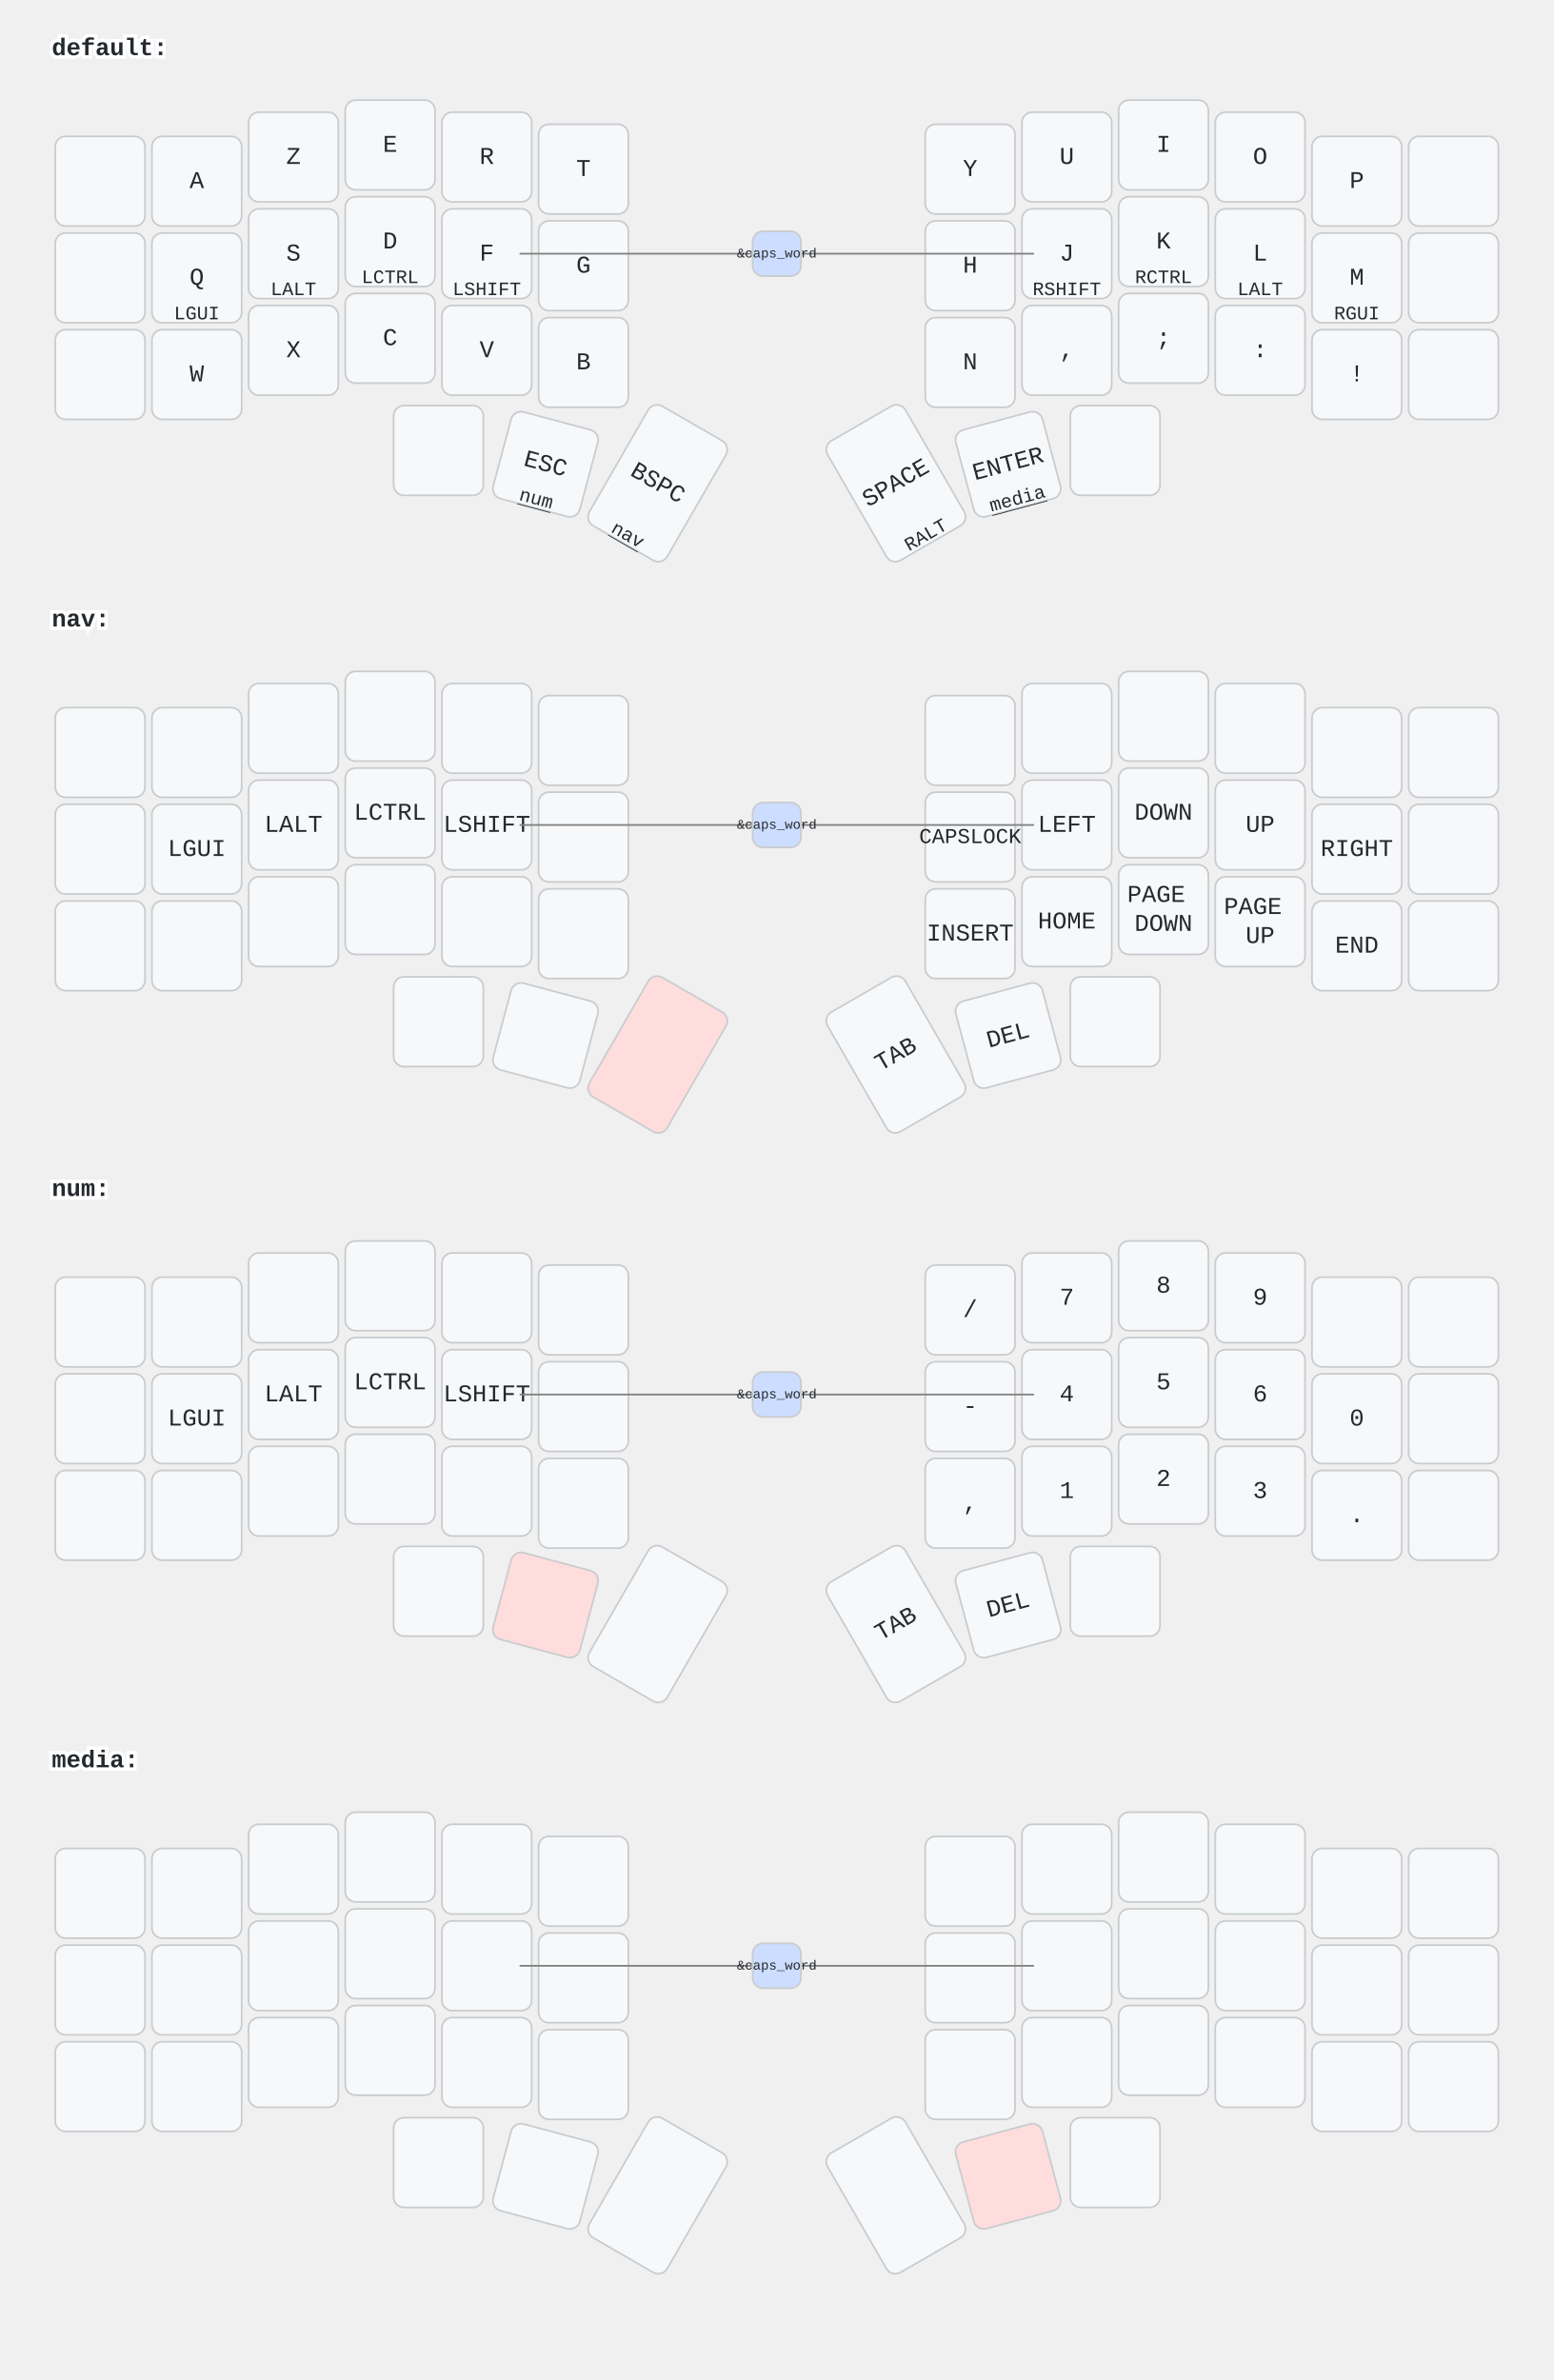
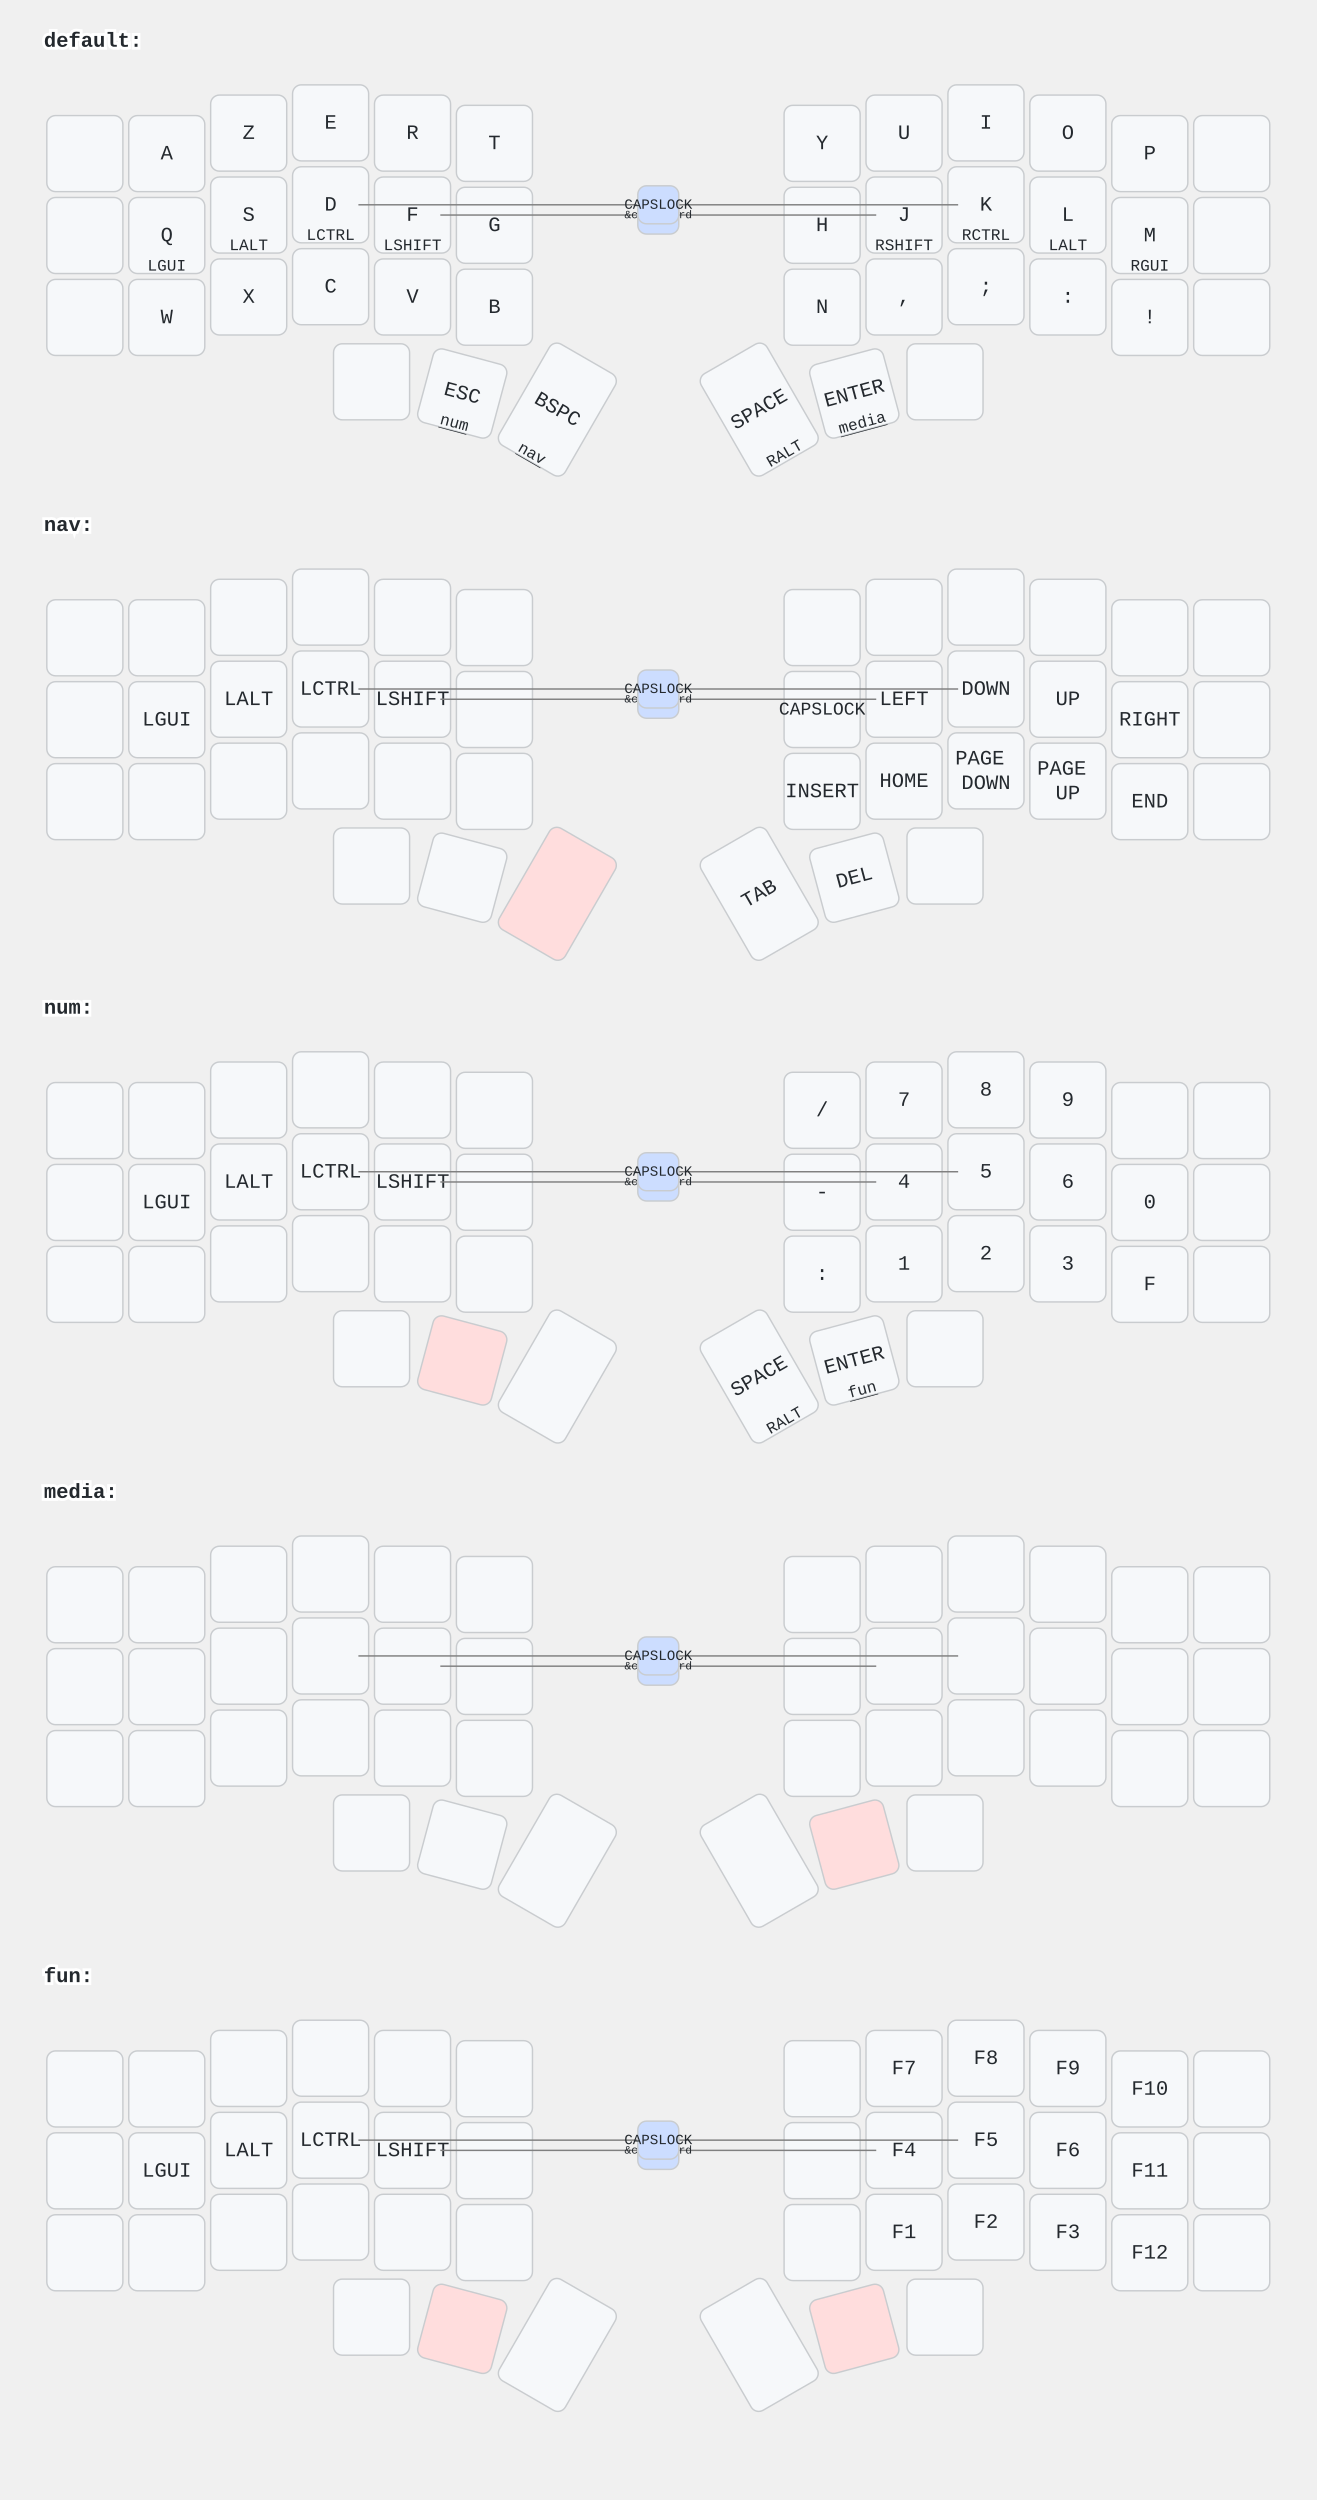
- <svg xmlns="http://www.w3.org/2000/svg" width="900" height="1379" viewBox="0 0 900 1379" class="keymap">
+ <svg xmlns="http://www.w3.org/2000/svg" width="900" height="1709" viewBox="0 0 900 1709" class="keymap">
  <style>/* inherit to force styles through use tags */
svg path {
    fill: inherit;
}

/* font and background color specifications */
svg.keymap {
    font-family: SFMono-Regular,Consolas,Liberation Mono,Menlo,monospace;
    font-size: 14px;
    font-kerning: normal;
    text-rendering: optimizeLegibility;
    fill: #24292e;
}

/* default key styling */
rect.key {
    fill: #f6f8fa;
}

rect.key, rect.combo {
    stroke: #c9cccf;
    stroke-width: 1;
}

/* default key side styling, only used is draw_key_sides is set */
rect.side {
    filter: brightness(90%);
}

/* color accent for combo boxes */
rect.combo, rect.combo-separate {
    fill: #cdf;
}

/* color accent for held keys */
rect.held, rect.combo.held {
    fill: #fdd;
}

/* color accent for ghost (optional) keys */
rect.ghost, rect.combo.ghost {
    stroke-dasharray: 4, 4;
    stroke-width: 2;
}

text {
    text-anchor: middle;
    dominant-baseline: middle;
}

/* styling for layer labels */
text.label {
    font-weight: bold;
    text-anchor: start;
    stroke: white;
    stroke-width: 4;
    paint-order: stroke;
}

/* styling for optional footer */
text.footer {
    text-anchor: end;
    dominant-baseline: auto;
    stroke: white;
    stroke-width: 4;
    paint-order: stroke;
}

/* styling for combo tap, and key non-tap label text */
text.combo, text.hold, text.shifted, text.left, text.right {
    font-size: 11px;
}

text.hold {
    text-anchor: middle;
    dominant-baseline: auto;
}

text.shifted {
    text-anchor: middle;
    dominant-baseline: hanging;
}

text.left {
    text-anchor: start;
}

text.right {
    text-anchor: end;
}

text.layer-activator {
    text-decoration: underline;
}

/* styling for hold/shifted label text in combo box */
text.combo.hold, text.combo.shifted, text.combo.left, text.combo.right {
    font-size: 8px;
}

/* lighter symbol for transparent keys */
text.trans {
    fill: #7b7e81;
}

/* styling for combo dendrons */
path.combo {
    stroke-width: 1;
    stroke: gray;
    fill: none;
}

/* Start Tabler Icons Cleanup */
/* cannot use height/width with glyphs */
.icon-tabler &gt; path {
    fill: inherit;
    stroke: inherit;
    stroke-width: 2;
}
/* hide tabler's default box */
.icon-tabler &gt; path[stroke="none"][fill="none"] {
    visibility: hidden;
}
/* End Tabler Icons Cleanup */
</style>
  <g transform="translate(30, 0)" class="layer-default">
    <text x="0" y="28" class="label" id="default">default:</text>
    <g transform="translate(0, 56)">
      <g transform="translate(28, 49)" class="key keypos-0">
        <rect rx="6" ry="6" x="-26" y="-26" width="52" height="52" class="key" />
      </g>
      <g transform="translate(84, 49)" class="key keypos-1">
        <rect rx="6" ry="6" x="-26" y="-26" width="52" height="52" class="key" />
        <text x="0" y="0" class="key tap">A</text>
      </g>
      <g transform="translate(140, 35)" class="key keypos-2">
        <rect rx="6" ry="6" x="-26" y="-26" width="52" height="52" class="key" />
        <text x="0" y="0" class="key tap">Z</text>
      </g>
      <g transform="translate(196, 28)" class="key keypos-3">
        <rect rx="6" ry="6" x="-26" y="-26" width="52" height="52" class="key" />
        <text x="0" y="0" class="key tap">E</text>
      </g>
      <g transform="translate(252, 35)" class="key keypos-4">
        <rect rx="6" ry="6" x="-26" y="-26" width="52" height="52" class="key" />
        <text x="0" y="0" class="key tap">R</text>
      </g>
      <g transform="translate(308, 42)" class="key keypos-5">
        <rect rx="6" ry="6" x="-26" y="-26" width="52" height="52" class="key" />
        <text x="0" y="0" class="key tap">T</text>
      </g>
      <g transform="translate(532, 42)" class="key keypos-6">
        <rect rx="6" ry="6" x="-26" y="-26" width="52" height="52" class="key" />
        <text x="0" y="0" class="key tap">Y</text>
      </g>
      <g transform="translate(588, 35)" class="key keypos-7">
        <rect rx="6" ry="6" x="-26" y="-26" width="52" height="52" class="key" />
        <text x="0" y="0" class="key tap">U</text>
      </g>
      <g transform="translate(644, 28)" class="key keypos-8">
        <rect rx="6" ry="6" x="-26" y="-26" width="52" height="52" class="key" />
        <text x="0" y="0" class="key tap">I</text>
      </g>
      <g transform="translate(700, 35)" class="key keypos-9">
        <rect rx="6" ry="6" x="-26" y="-26" width="52" height="52" class="key" />
        <text x="0" y="0" class="key tap">O</text>
      </g>
      <g transform="translate(756, 49)" class="key keypos-10">
        <rect rx="6" ry="6" x="-26" y="-26" width="52" height="52" class="key" />
        <text x="0" y="0" class="key tap">P</text>
      </g>
      <g transform="translate(812, 49)" class="key keypos-11">
        <rect rx="6" ry="6" x="-26" y="-26" width="52" height="52" class="key" />
      </g>
      <g transform="translate(28, 105)" class="key keypos-12">
        <rect rx="6" ry="6" x="-26" y="-26" width="52" height="52" class="key" />
      </g>
      <g transform="translate(84, 105)" class="key keypos-13">
        <rect rx="6" ry="6" x="-26" y="-26" width="52" height="52" class="key" />
        <text x="0" y="0" class="key tap">Q</text>
        <text x="0" y="24" class="key hold">LGUI</text>
      </g>
      <g transform="translate(140, 91)" class="key keypos-14">
        <rect rx="6" ry="6" x="-26" y="-26" width="52" height="52" class="key" />
        <text x="0" y="0" class="key tap">S</text>
        <text x="0" y="24" class="key hold">LALT</text>
      </g>
      <g transform="translate(196, 84)" class="key keypos-15">
        <rect rx="6" ry="6" x="-26" y="-26" width="52" height="52" class="key" />
        <text x="0" y="0" class="key tap">D</text>
        <text x="0" y="24" class="key hold">LCTRL</text>
      </g>
      <g transform="translate(252, 91)" class="key keypos-16">
        <rect rx="6" ry="6" x="-26" y="-26" width="52" height="52" class="key" />
        <text x="0" y="0" class="key tap">F</text>
        <text x="0" y="24" class="key hold">LSHIFT</text>
      </g>
      <g transform="translate(308, 98)" class="key keypos-17">
        <rect rx="6" ry="6" x="-26" y="-26" width="52" height="52" class="key" />
        <text x="0" y="0" class="key tap">G</text>
      </g>
      <g transform="translate(532, 98)" class="key keypos-18">
        <rect rx="6" ry="6" x="-26" y="-26" width="52" height="52" class="key" />
        <text x="0" y="0" class="key tap">H</text>
      </g>
      <g transform="translate(588, 91)" class="key keypos-19">
        <rect rx="6" ry="6" x="-26" y="-26" width="52" height="52" class="key" />
        <text x="0" y="0" class="key tap">J</text>
        <text x="0" y="24" class="key hold">RSHIFT</text>
      </g>
      <g transform="translate(644, 84)" class="key keypos-20">
        <rect rx="6" ry="6" x="-26" y="-26" width="52" height="52" class="key" />
        <text x="0" y="0" class="key tap">K</text>
        <text x="0" y="24" class="key hold">RCTRL</text>
      </g>
      <g transform="translate(700, 91)" class="key keypos-21">
        <rect rx="6" ry="6" x="-26" y="-26" width="52" height="52" class="key" />
        <text x="0" y="0" class="key tap">L</text>
        <text x="0" y="24" class="key hold">LALT</text>
      </g>
      <g transform="translate(756, 105)" class="key keypos-22">
        <rect rx="6" ry="6" x="-26" y="-26" width="52" height="52" class="key" />
        <text x="0" y="0" class="key tap">M</text>
        <text x="0" y="24" class="key hold">RGUI</text>
      </g>
      <g transform="translate(812, 105)" class="key keypos-23">
        <rect rx="6" ry="6" x="-26" y="-26" width="52" height="52" class="key" />
      </g>
      <g transform="translate(28, 161)" class="key keypos-24">
        <rect rx="6" ry="6" x="-26" y="-26" width="52" height="52" class="key" />
      </g>
      <g transform="translate(84, 161)" class="key keypos-25">
        <rect rx="6" ry="6" x="-26" y="-26" width="52" height="52" class="key" />
        <text x="0" y="0" class="key tap">W</text>
      </g>
      <g transform="translate(140, 147)" class="key keypos-26">
        <rect rx="6" ry="6" x="-26" y="-26" width="52" height="52" class="key" />
        <text x="0" y="0" class="key tap">X</text>
      </g>
      <g transform="translate(196, 140)" class="key keypos-27">
        <rect rx="6" ry="6" x="-26" y="-26" width="52" height="52" class="key" />
        <text x="0" y="0" class="key tap">C</text>
      </g>
      <g transform="translate(252, 147)" class="key keypos-28">
        <rect rx="6" ry="6" x="-26" y="-26" width="52" height="52" class="key" />
        <text x="0" y="0" class="key tap">V</text>
      </g>
      <g transform="translate(308, 154)" class="key keypos-29">
        <rect rx="6" ry="6" x="-26" y="-26" width="52" height="52" class="key" />
        <text x="0" y="0" class="key tap">B</text>
      </g>
      <g transform="translate(532, 154)" class="key keypos-30">
        <rect rx="6" ry="6" x="-26" y="-26" width="52" height="52" class="key" />
        <text x="0" y="0" class="key tap">N</text>
      </g>
      <g transform="translate(588, 147)" class="key keypos-31">
        <rect rx="6" ry="6" x="-26" y="-26" width="52" height="52" class="key" />
        <text x="0" y="0" class="key tap">,</text>
      </g>
      <g transform="translate(644, 140)" class="key keypos-32">
        <rect rx="6" ry="6" x="-26" y="-26" width="52" height="52" class="key" />
        <text x="0" y="0" class="key tap">;</text>
      </g>
      <g transform="translate(700, 147)" class="key keypos-33">
        <rect rx="6" ry="6" x="-26" y="-26" width="52" height="52" class="key" />
        <text x="0" y="0" class="key tap">:</text>
      </g>
      <g transform="translate(756, 161)" class="key keypos-34">
        <rect rx="6" ry="6" x="-26" y="-26" width="52" height="52" class="key" />
        <text x="0" y="0" class="key tap">!</text>
      </g>
      <g transform="translate(812, 161)" class="key keypos-35">
        <rect rx="6" ry="6" x="-26" y="-26" width="52" height="52" class="key" />
      </g>
      <g transform="translate(224, 205)" class="key keypos-36">
        <rect rx="6" ry="6" x="-26" y="-26" width="52" height="52" class="key" />
      </g>
      <g transform="translate(286, 213) rotate(15.0)" class="key keypos-37">
        <rect rx="6" ry="6" x="-26" y="-26" width="52" height="52" class="key" />
        <text x="0" y="0" class="key tap">ESC</text>
        <a href="#num">
          <text x="0" y="24" class="key hold layer-activator">num</text>
        </a>
      </g>
      <g transform="translate(351, 224) rotate(30.0)" class="key keypos-38">
        <rect rx="6" ry="6" x="-26" y="-40" width="52" height="80" class="key" />
        <text x="0" y="0" class="key tap">BSPC</text>
        <a href="#nav">
          <text x="0" y="38" class="key hold layer-activator">nav</text>
        </a>
      </g>
      <g transform="translate(489, 224) rotate(-30.0)" class="key keypos-39">
        <rect rx="6" ry="6" x="-26" y="-40" width="52" height="80" class="key" />
        <text x="0" y="0" class="key tap">SPACE</text>
        <text x="0" y="38" class="key hold">RALT</text>
      </g>
      <g transform="translate(554, 213) rotate(-15.0)" class="key keypos-40">
        <rect rx="6" ry="6" x="-26" y="-26" width="52" height="52" class="key" />
        <text x="0" y="0" class="key tap">ENTER</text>
        <a href="#media">
          <text x="0" y="24" class="key hold layer-activator">media</text>
        </a>
      </g>
      <g transform="translate(616, 205)" class="key keypos-41">
        <rect rx="6" ry="6" x="-26" y="-26" width="52" height="52" class="key" />
      </g>
      <g class="combo combopos-0">
        <path d="M420,91 l-149,0" class="combo" />
        <path d="M420,91 l149,0" class="combo" />
        <rect rx="6" ry="6" x="406" y="78" width="28" height="26" class="combo" />
        <text x="420" y="91" class="combo tap">
          <tspan style="font-size: 70%">&amp;caps_word</tspan>
        </text>
      </g>
+       <g class="combo combopos-1">
+         <path d="M420,84 l-205,0" class="combo" />
+         <path d="M420,84 l205,0" class="combo" />
+         <rect rx="6" ry="6" x="406" y="71" width="28" height="26" class="combo" />
+         <text x="420" y="84" class="combo tap">
+           <tspan style="font-size: 88%">CAPSLOCK</tspan>
+         </text>
+       </g>
    </g>
  </g>
  <g transform="translate(30, 331)" class="layer-nav">
    <text x="0" y="28" class="label" id="nav">nav:</text>
    <g transform="translate(0, 56)">
      <g transform="translate(28, 49)" class="key keypos-0">
        <rect rx="6" ry="6" x="-26" y="-26" width="52" height="52" class="key" />
      </g>
      <g transform="translate(84, 49)" class="key keypos-1">
        <rect rx="6" ry="6" x="-26" y="-26" width="52" height="52" class="key" />
      </g>
      <g transform="translate(140, 35)" class="key keypos-2">
        <rect rx="6" ry="6" x="-26" y="-26" width="52" height="52" class="key" />
      </g>
      <g transform="translate(196, 28)" class="key keypos-3">
        <rect rx="6" ry="6" x="-26" y="-26" width="52" height="52" class="key" />
      </g>
      <g transform="translate(252, 35)" class="key keypos-4">
        <rect rx="6" ry="6" x="-26" y="-26" width="52" height="52" class="key" />
      </g>
      <g transform="translate(308, 42)" class="key keypos-5">
        <rect rx="6" ry="6" x="-26" y="-26" width="52" height="52" class="key" />
      </g>
      <g transform="translate(532, 42)" class="key keypos-6">
        <rect rx="6" ry="6" x="-26" y="-26" width="52" height="52" class="key" />
      </g>
      <g transform="translate(588, 35)" class="key keypos-7">
        <rect rx="6" ry="6" x="-26" y="-26" width="52" height="52" class="key" />
      </g>
      <g transform="translate(644, 28)" class="key keypos-8">
        <rect rx="6" ry="6" x="-26" y="-26" width="52" height="52" class="key" />
      </g>
      <g transform="translate(700, 35)" class="key keypos-9">
        <rect rx="6" ry="6" x="-26" y="-26" width="52" height="52" class="key" />
      </g>
      <g transform="translate(756, 49)" class="key keypos-10">
        <rect rx="6" ry="6" x="-26" y="-26" width="52" height="52" class="key" />
      </g>
      <g transform="translate(812, 49)" class="key keypos-11">
        <rect rx="6" ry="6" x="-26" y="-26" width="52" height="52" class="key" />
      </g>
      <g transform="translate(28, 105)" class="key keypos-12">
        <rect rx="6" ry="6" x="-26" y="-26" width="52" height="52" class="key" />
      </g>
      <g transform="translate(84, 105)" class="key keypos-13">
        <rect rx="6" ry="6" x="-26" y="-26" width="52" height="52" class="key" />
        <text x="0" y="0" class="key tap">LGUI</text>
      </g>
      <g transform="translate(140, 91)" class="key keypos-14">
        <rect rx="6" ry="6" x="-26" y="-26" width="52" height="52" class="key" />
        <text x="0" y="0" class="key tap">LALT</text>
      </g>
      <g transform="translate(196, 84)" class="key keypos-15">
        <rect rx="6" ry="6" x="-26" y="-26" width="52" height="52" class="key" />
        <text x="0" y="0" class="key tap">LCTRL</text>
      </g>
      <g transform="translate(252, 91)" class="key keypos-16">
        <rect rx="6" ry="6" x="-26" y="-26" width="52" height="52" class="key" />
        <text x="0" y="0" class="key tap">LSHIFT</text>
      </g>
      <g transform="translate(308, 98)" class="key keypos-17">
        <rect rx="6" ry="6" x="-26" y="-26" width="52" height="52" class="key" />
      </g>
      <g transform="translate(532, 98)" class="key keypos-18">
        <rect rx="6" ry="6" x="-26" y="-26" width="52" height="52" class="key" />
        <text x="0" y="0" class="key tap">
          <tspan style="font-size: 88%">CAPSLOCK</tspan>
        </text>
      </g>
      <g transform="translate(588, 91)" class="key keypos-19">
        <rect rx="6" ry="6" x="-26" y="-26" width="52" height="52" class="key" />
        <text x="0" y="0" class="key tap">LEFT</text>
      </g>
      <g transform="translate(644, 84)" class="key keypos-20">
        <rect rx="6" ry="6" x="-26" y="-26" width="52" height="52" class="key" />
        <text x="0" y="0" class="key tap">DOWN</text>
      </g>
      <g transform="translate(700, 91)" class="key keypos-21">
        <rect rx="6" ry="6" x="-26" y="-26" width="52" height="52" class="key" />
        <text x="0" y="0" class="key tap">UP</text>
      </g>
      <g transform="translate(756, 105)" class="key keypos-22">
        <rect rx="6" ry="6" x="-26" y="-26" width="52" height="52" class="key" />
        <text x="0" y="0" class="key tap">RIGHT</text>
      </g>
      <g transform="translate(812, 105)" class="key keypos-23">
        <rect rx="6" ry="6" x="-26" y="-26" width="52" height="52" class="key" />
      </g>
      <g transform="translate(28, 161)" class="key keypos-24">
        <rect rx="6" ry="6" x="-26" y="-26" width="52" height="52" class="key" />
      </g>
      <g transform="translate(84, 161)" class="key keypos-25">
        <rect rx="6" ry="6" x="-26" y="-26" width="52" height="52" class="key" />
      </g>
      <g transform="translate(140, 147)" class="key keypos-26">
        <rect rx="6" ry="6" x="-26" y="-26" width="52" height="52" class="key" />
      </g>
      <g transform="translate(196, 140)" class="key keypos-27">
        <rect rx="6" ry="6" x="-26" y="-26" width="52" height="52" class="key" />
      </g>
      <g transform="translate(252, 147)" class="key keypos-28">
        <rect rx="6" ry="6" x="-26" y="-26" width="52" height="52" class="key" />
      </g>
      <g transform="translate(308, 154)" class="key keypos-29">
        <rect rx="6" ry="6" x="-26" y="-26" width="52" height="52" class="key" />
      </g>
      <g transform="translate(532, 154)" class="key keypos-30">
        <rect rx="6" ry="6" x="-26" y="-26" width="52" height="52" class="key" />
        <text x="0" y="0" class="key tap">INSERT</text>
      </g>
      <g transform="translate(588, 147)" class="key keypos-31">
        <rect rx="6" ry="6" x="-26" y="-26" width="52" height="52" class="key" />
        <text x="0" y="0" class="key tap">HOME</text>
      </g>
      <g transform="translate(644, 140)" class="key keypos-32">
        <rect rx="6" ry="6" x="-26" y="-26" width="52" height="52" class="key" />
        <text x="0" y="0" class="key tap">
          <tspan x="0" dy="-0.6em">PAGE</tspan>
          <tspan x="0" dy="1.2em">DOWN</tspan>
        </text>
      </g>
      <g transform="translate(700, 147)" class="key keypos-33">
        <rect rx="6" ry="6" x="-26" y="-26" width="52" height="52" class="key" />
        <text x="0" y="0" class="key tap">
          <tspan x="0" dy="-0.6em">PAGE</tspan>
          <tspan x="0" dy="1.2em">UP</tspan>
        </text>
      </g>
      <g transform="translate(756, 161)" class="key keypos-34">
        <rect rx="6" ry="6" x="-26" y="-26" width="52" height="52" class="key" />
        <text x="0" y="0" class="key tap">END</text>
      </g>
      <g transform="translate(812, 161)" class="key keypos-35">
        <rect rx="6" ry="6" x="-26" y="-26" width="52" height="52" class="key" />
      </g>
      <g transform="translate(224, 205)" class="key keypos-36">
        <rect rx="6" ry="6" x="-26" y="-26" width="52" height="52" class="key" />
      </g>
      <g transform="translate(286, 213) rotate(15.0)" class="key keypos-37">
        <rect rx="6" ry="6" x="-26" y="-26" width="52" height="52" class="key" />
      </g>
      <g transform="translate(351, 224) rotate(30.0)" class="key held keypos-38">
        <rect rx="6" ry="6" x="-26" y="-40" width="52" height="80" class="key held" />
      </g>
      <g transform="translate(489, 224) rotate(-30.0)" class="key keypos-39">
        <rect rx="6" ry="6" x="-26" y="-40" width="52" height="80" class="key" />
        <text x="0" y="0" class="key tap">TAB</text>
      </g>
      <g transform="translate(554, 213) rotate(-15.0)" class="key keypos-40">
        <rect rx="6" ry="6" x="-26" y="-26" width="52" height="52" class="key" />
        <text x="0" y="0" class="key tap">DEL</text>
      </g>
      <g transform="translate(616, 205)" class="key keypos-41">
        <rect rx="6" ry="6" x="-26" y="-26" width="52" height="52" class="key" />
      </g>
      <g class="combo combopos-0">
        <path d="M420,91 l-149,0" class="combo" />
        <path d="M420,91 l149,0" class="combo" />
        <rect rx="6" ry="6" x="406" y="78" width="28" height="26" class="combo" />
        <text x="420" y="91" class="combo tap">
          <tspan style="font-size: 70%">&amp;caps_word</tspan>
        </text>
      </g>
+       <g class="combo combopos-1">
+         <path d="M420,84 l-205,0" class="combo" />
+         <path d="M420,84 l205,0" class="combo" />
+         <rect rx="6" ry="6" x="406" y="71" width="28" height="26" class="combo" />
+         <text x="420" y="84" class="combo tap">
+           <tspan style="font-size: 88%">CAPSLOCK</tspan>
+         </text>
+       </g>
    </g>
  </g>
  <g transform="translate(30, 661)" class="layer-num">
    <text x="0" y="28" class="label" id="num">num:</text>
    <g transform="translate(0, 56)">
      <g transform="translate(28, 49)" class="key keypos-0">
        <rect rx="6" ry="6" x="-26" y="-26" width="52" height="52" class="key" />
      </g>
      <g transform="translate(84, 49)" class="key keypos-1">
        <rect rx="6" ry="6" x="-26" y="-26" width="52" height="52" class="key" />
      </g>
      <g transform="translate(140, 35)" class="key keypos-2">
        <rect rx="6" ry="6" x="-26" y="-26" width="52" height="52" class="key" />
      </g>
      <g transform="translate(196, 28)" class="key keypos-3">
        <rect rx="6" ry="6" x="-26" y="-26" width="52" height="52" class="key" />
      </g>
      <g transform="translate(252, 35)" class="key keypos-4">
        <rect rx="6" ry="6" x="-26" y="-26" width="52" height="52" class="key" />
      </g>
      <g transform="translate(308, 42)" class="key keypos-5">
        <rect rx="6" ry="6" x="-26" y="-26" width="52" height="52" class="key" />
      </g>
      <g transform="translate(532, 42)" class="key keypos-6">
        <rect rx="6" ry="6" x="-26" y="-26" width="52" height="52" class="key" />
        <text x="0" y="0" class="key tap">/</text>
      </g>
      <g transform="translate(588, 35)" class="key keypos-7">
        <rect rx="6" ry="6" x="-26" y="-26" width="52" height="52" class="key" />
        <text x="0" y="0" class="key tap">7</text>
      </g>
      <g transform="translate(644, 28)" class="key keypos-8">
        <rect rx="6" ry="6" x="-26" y="-26" width="52" height="52" class="key" />
        <text x="0" y="0" class="key tap">8</text>
      </g>
      <g transform="translate(700, 35)" class="key keypos-9">
        <rect rx="6" ry="6" x="-26" y="-26" width="52" height="52" class="key" />
        <text x="0" y="0" class="key tap">9</text>
      </g>
      <g transform="translate(756, 49)" class="key keypos-10">
        <rect rx="6" ry="6" x="-26" y="-26" width="52" height="52" class="key" />
      </g>
      <g transform="translate(812, 49)" class="key keypos-11">
        <rect rx="6" ry="6" x="-26" y="-26" width="52" height="52" class="key" />
      </g>
      <g transform="translate(28, 105)" class="key keypos-12">
        <rect rx="6" ry="6" x="-26" y="-26" width="52" height="52" class="key" />
      </g>
      <g transform="translate(84, 105)" class="key keypos-13">
        <rect rx="6" ry="6" x="-26" y="-26" width="52" height="52" class="key" />
        <text x="0" y="0" class="key tap">LGUI</text>
      </g>
      <g transform="translate(140, 91)" class="key keypos-14">
        <rect rx="6" ry="6" x="-26" y="-26" width="52" height="52" class="key" />
        <text x="0" y="0" class="key tap">LALT</text>
      </g>
      <g transform="translate(196, 84)" class="key keypos-15">
        <rect rx="6" ry="6" x="-26" y="-26" width="52" height="52" class="key" />
        <text x="0" y="0" class="key tap">LCTRL</text>
      </g>
      <g transform="translate(252, 91)" class="key keypos-16">
        <rect rx="6" ry="6" x="-26" y="-26" width="52" height="52" class="key" />
        <text x="0" y="0" class="key tap">LSHIFT</text>
      </g>
      <g transform="translate(308, 98)" class="key keypos-17">
        <rect rx="6" ry="6" x="-26" y="-26" width="52" height="52" class="key" />
      </g>
      <g transform="translate(532, 98)" class="key keypos-18">
        <rect rx="6" ry="6" x="-26" y="-26" width="52" height="52" class="key" />
        <text x="0" y="0" class="key tap">-</text>
      </g>
      <g transform="translate(588, 91)" class="key keypos-19">
        <rect rx="6" ry="6" x="-26" y="-26" width="52" height="52" class="key" />
        <text x="0" y="0" class="key tap">4</text>
      </g>
      <g transform="translate(644, 84)" class="key keypos-20">
        <rect rx="6" ry="6" x="-26" y="-26" width="52" height="52" class="key" />
        <text x="0" y="0" class="key tap">5</text>
      </g>
      <g transform="translate(700, 91)" class="key keypos-21">
        <rect rx="6" ry="6" x="-26" y="-26" width="52" height="52" class="key" />
        <text x="0" y="0" class="key tap">6</text>
      </g>
      <g transform="translate(756, 105)" class="key keypos-22">
        <rect rx="6" ry="6" x="-26" y="-26" width="52" height="52" class="key" />
        <text x="0" y="0" class="key tap">0</text>
      </g>
      <g transform="translate(812, 105)" class="key keypos-23">
        <rect rx="6" ry="6" x="-26" y="-26" width="52" height="52" class="key" />
      </g>
      <g transform="translate(28, 161)" class="key keypos-24">
        <rect rx="6" ry="6" x="-26" y="-26" width="52" height="52" class="key" />
      </g>
      <g transform="translate(84, 161)" class="key keypos-25">
        <rect rx="6" ry="6" x="-26" y="-26" width="52" height="52" class="key" />
      </g>
      <g transform="translate(140, 147)" class="key keypos-26">
        <rect rx="6" ry="6" x="-26" y="-26" width="52" height="52" class="key" />
      </g>
      <g transform="translate(196, 140)" class="key keypos-27">
        <rect rx="6" ry="6" x="-26" y="-26" width="52" height="52" class="key" />
      </g>
      <g transform="translate(252, 147)" class="key keypos-28">
        <rect rx="6" ry="6" x="-26" y="-26" width="52" height="52" class="key" />
      </g>
      <g transform="translate(308, 154)" class="key keypos-29">
        <rect rx="6" ry="6" x="-26" y="-26" width="52" height="52" class="key" />
      </g>
      <g transform="translate(532, 154)" class="key keypos-30">
        <rect rx="6" ry="6" x="-26" y="-26" width="52" height="52" class="key" />
-         <text x="0" y="0" class="key tap">,</text>
+         <text x="0" y="0" class="key tap">:</text>
      </g>
      <g transform="translate(588, 147)" class="key keypos-31">
        <rect rx="6" ry="6" x="-26" y="-26" width="52" height="52" class="key" />
        <text x="0" y="0" class="key tap">1</text>
      </g>
      <g transform="translate(644, 140)" class="key keypos-32">
        <rect rx="6" ry="6" x="-26" y="-26" width="52" height="52" class="key" />
        <text x="0" y="0" class="key tap">2</text>
      </g>
      <g transform="translate(700, 147)" class="key keypos-33">
        <rect rx="6" ry="6" x="-26" y="-26" width="52" height="52" class="key" />
        <text x="0" y="0" class="key tap">3</text>
      </g>
      <g transform="translate(756, 161)" class="key keypos-34">
        <rect rx="6" ry="6" x="-26" y="-26" width="52" height="52" class="key" />
-         <text x="0" y="0" class="key tap">.</text>
+         <text x="0" y="0" class="key tap">F</text>
      </g>
      <g transform="translate(812, 161)" class="key keypos-35">
        <rect rx="6" ry="6" x="-26" y="-26" width="52" height="52" class="key" />
      </g>
      <g transform="translate(224, 205)" class="key keypos-36">
        <rect rx="6" ry="6" x="-26" y="-26" width="52" height="52" class="key" />
      </g>
      <g transform="translate(286, 213) rotate(15.0)" class="key held keypos-37">
        <rect rx="6" ry="6" x="-26" y="-26" width="52" height="52" class="key held" />
      </g>
      <g transform="translate(351, 224) rotate(30.0)" class="key keypos-38">
        <rect rx="6" ry="6" x="-26" y="-40" width="52" height="80" class="key" />
      </g>
      <g transform="translate(489, 224) rotate(-30.0)" class="key keypos-39">
        <rect rx="6" ry="6" x="-26" y="-40" width="52" height="80" class="key" />
-         <text x="0" y="0" class="key tap">TAB</text>
+         <text x="0" y="0" class="key tap">SPACE</text>
+         <text x="0" y="38" class="key hold">RALT</text>
      </g>
      <g transform="translate(554, 213) rotate(-15.0)" class="key keypos-40">
        <rect rx="6" ry="6" x="-26" y="-26" width="52" height="52" class="key" />
-         <text x="0" y="0" class="key tap">DEL</text>
+         <text x="0" y="0" class="key tap">ENTER</text>
+         <a href="#fun">
+           <text x="0" y="24" class="key hold layer-activator">fun</text>
+         </a>
      </g>
      <g transform="translate(616, 205)" class="key keypos-41">
        <rect rx="6" ry="6" x="-26" y="-26" width="52" height="52" class="key" />
      </g>
      <g class="combo combopos-0">
        <path d="M420,91 l-149,0" class="combo" />
        <path d="M420,91 l149,0" class="combo" />
        <rect rx="6" ry="6" x="406" y="78" width="28" height="26" class="combo" />
        <text x="420" y="91" class="combo tap">
          <tspan style="font-size: 70%">&amp;caps_word</tspan>
        </text>
      </g>
+       <g class="combo combopos-1">
+         <path d="M420,84 l-205,0" class="combo" />
+         <path d="M420,84 l205,0" class="combo" />
+         <rect rx="6" ry="6" x="406" y="71" width="28" height="26" class="combo" />
+         <text x="420" y="84" class="combo tap">
+           <tspan style="font-size: 88%">CAPSLOCK</tspan>
+         </text>
+       </g>
    </g>
  </g>
  <g transform="translate(30, 992)" class="layer-media">
    <text x="0" y="28" class="label" id="media">media:</text>
    <g transform="translate(0, 56)">
      <g transform="translate(28, 49)" class="key keypos-0">
        <rect rx="6" ry="6" x="-26" y="-26" width="52" height="52" class="key" />
      </g>
      <g transform="translate(84, 49)" class="key keypos-1">
        <rect rx="6" ry="6" x="-26" y="-26" width="52" height="52" class="key" />
      </g>
      <g transform="translate(140, 35)" class="key keypos-2">
        <rect rx="6" ry="6" x="-26" y="-26" width="52" height="52" class="key" />
      </g>
      <g transform="translate(196, 28)" class="key keypos-3">
        <rect rx="6" ry="6" x="-26" y="-26" width="52" height="52" class="key" />
      </g>
      <g transform="translate(252, 35)" class="key keypos-4">
        <rect rx="6" ry="6" x="-26" y="-26" width="52" height="52" class="key" />
      </g>
      <g transform="translate(308, 42)" class="key keypos-5">
        <rect rx="6" ry="6" x="-26" y="-26" width="52" height="52" class="key" />
      </g>
      <g transform="translate(532, 42)" class="key keypos-6">
        <rect rx="6" ry="6" x="-26" y="-26" width="52" height="52" class="key" />
      </g>
      <g transform="translate(588, 35)" class="key keypos-7">
        <rect rx="6" ry="6" x="-26" y="-26" width="52" height="52" class="key" />
      </g>
      <g transform="translate(644, 28)" class="key keypos-8">
        <rect rx="6" ry="6" x="-26" y="-26" width="52" height="52" class="key" />
      </g>
      <g transform="translate(700, 35)" class="key keypos-9">
        <rect rx="6" ry="6" x="-26" y="-26" width="52" height="52" class="key" />
      </g>
      <g transform="translate(756, 49)" class="key keypos-10">
        <rect rx="6" ry="6" x="-26" y="-26" width="52" height="52" class="key" />
      </g>
      <g transform="translate(812, 49)" class="key keypos-11">
        <rect rx="6" ry="6" x="-26" y="-26" width="52" height="52" class="key" />
      </g>
      <g transform="translate(28, 105)" class="key keypos-12">
        <rect rx="6" ry="6" x="-26" y="-26" width="52" height="52" class="key" />
      </g>
      <g transform="translate(84, 105)" class="key keypos-13">
        <rect rx="6" ry="6" x="-26" y="-26" width="52" height="52" class="key" />
      </g>
      <g transform="translate(140, 91)" class="key keypos-14">
        <rect rx="6" ry="6" x="-26" y="-26" width="52" height="52" class="key" />
      </g>
      <g transform="translate(196, 84)" class="key keypos-15">
        <rect rx="6" ry="6" x="-26" y="-26" width="52" height="52" class="key" />
      </g>
      <g transform="translate(252, 91)" class="key keypos-16">
        <rect rx="6" ry="6" x="-26" y="-26" width="52" height="52" class="key" />
      </g>
      <g transform="translate(308, 98)" class="key keypos-17">
        <rect rx="6" ry="6" x="-26" y="-26" width="52" height="52" class="key" />
      </g>
      <g transform="translate(532, 98)" class="key keypos-18">
        <rect rx="6" ry="6" x="-26" y="-26" width="52" height="52" class="key" />
      </g>
      <g transform="translate(588, 91)" class="key keypos-19">
        <rect rx="6" ry="6" x="-26" y="-26" width="52" height="52" class="key" />
      </g>
      <g transform="translate(644, 84)" class="key keypos-20">
        <rect rx="6" ry="6" x="-26" y="-26" width="52" height="52" class="key" />
      </g>
      <g transform="translate(700, 91)" class="key keypos-21">
        <rect rx="6" ry="6" x="-26" y="-26" width="52" height="52" class="key" />
      </g>
      <g transform="translate(756, 105)" class="key keypos-22">
        <rect rx="6" ry="6" x="-26" y="-26" width="52" height="52" class="key" />
      </g>
      <g transform="translate(812, 105)" class="key keypos-23">
        <rect rx="6" ry="6" x="-26" y="-26" width="52" height="52" class="key" />
      </g>
      <g transform="translate(28, 161)" class="key keypos-24">
        <rect rx="6" ry="6" x="-26" y="-26" width="52" height="52" class="key" />
      </g>
      <g transform="translate(84, 161)" class="key keypos-25">
        <rect rx="6" ry="6" x="-26" y="-26" width="52" height="52" class="key" />
      </g>
      <g transform="translate(140, 147)" class="key keypos-26">
        <rect rx="6" ry="6" x="-26" y="-26" width="52" height="52" class="key" />
      </g>
      <g transform="translate(196, 140)" class="key keypos-27">
        <rect rx="6" ry="6" x="-26" y="-26" width="52" height="52" class="key" />
      </g>
      <g transform="translate(252, 147)" class="key keypos-28">
        <rect rx="6" ry="6" x="-26" y="-26" width="52" height="52" class="key" />
      </g>
      <g transform="translate(308, 154)" class="key keypos-29">
        <rect rx="6" ry="6" x="-26" y="-26" width="52" height="52" class="key" />
      </g>
      <g transform="translate(532, 154)" class="key keypos-30">
        <rect rx="6" ry="6" x="-26" y="-26" width="52" height="52" class="key" />
      </g>
      <g transform="translate(588, 147)" class="key keypos-31">
        <rect rx="6" ry="6" x="-26" y="-26" width="52" height="52" class="key" />
      </g>
      <g transform="translate(644, 140)" class="key keypos-32">
        <rect rx="6" ry="6" x="-26" y="-26" width="52" height="52" class="key" />
      </g>
      <g transform="translate(700, 147)" class="key keypos-33">
        <rect rx="6" ry="6" x="-26" y="-26" width="52" height="52" class="key" />
      </g>
      <g transform="translate(756, 161)" class="key keypos-34">
        <rect rx="6" ry="6" x="-26" y="-26" width="52" height="52" class="key" />
      </g>
      <g transform="translate(812, 161)" class="key keypos-35">
        <rect rx="6" ry="6" x="-26" y="-26" width="52" height="52" class="key" />
      </g>
      <g transform="translate(224, 205)" class="key keypos-36">
        <rect rx="6" ry="6" x="-26" y="-26" width="52" height="52" class="key" />
      </g>
      <g transform="translate(286, 213) rotate(15.0)" class="key keypos-37">
        <rect rx="6" ry="6" x="-26" y="-26" width="52" height="52" class="key" />
      </g>
      <g transform="translate(351, 224) rotate(30.0)" class="key keypos-38">
        <rect rx="6" ry="6" x="-26" y="-40" width="52" height="80" class="key" />
      </g>
      <g transform="translate(489, 224) rotate(-30.0)" class="key keypos-39">
        <rect rx="6" ry="6" x="-26" y="-40" width="52" height="80" class="key" />
      </g>
      <g transform="translate(554, 213) rotate(-15.0)" class="key held keypos-40">
        <rect rx="6" ry="6" x="-26" y="-26" width="52" height="52" class="key held" />
      </g>
      <g transform="translate(616, 205)" class="key keypos-41">
        <rect rx="6" ry="6" x="-26" y="-26" width="52" height="52" class="key" />
      </g>
      <g class="combo combopos-0">
        <path d="M420,91 l-149,0" class="combo" />
        <path d="M420,91 l149,0" class="combo" />
        <rect rx="6" ry="6" x="406" y="78" width="28" height="26" class="combo" />
        <text x="420" y="91" class="combo tap">
          <tspan style="font-size: 70%">&amp;caps_word</tspan>
        </text>
      </g>
+       <g class="combo combopos-1">
+         <path d="M420,84 l-205,0" class="combo" />
+         <path d="M420,84 l205,0" class="combo" />
+         <rect rx="6" ry="6" x="406" y="71" width="28" height="26" class="combo" />
+         <text x="420" y="84" class="combo tap">
+           <tspan style="font-size: 88%">CAPSLOCK</tspan>
+         </text>
+       </g>
+     </g>
+   </g>
+   <g transform="translate(30, 1323)" class="layer-fun">
+     <text x="0" y="28" class="label" id="fun">fun:</text>
+     <g transform="translate(0, 56)">
+       <g transform="translate(28, 49)" class="key keypos-0">
+         <rect rx="6" ry="6" x="-26" y="-26" width="52" height="52" class="key" />
+       </g>
+       <g transform="translate(84, 49)" class="key keypos-1">
+         <rect rx="6" ry="6" x="-26" y="-26" width="52" height="52" class="key" />
+       </g>
+       <g transform="translate(140, 35)" class="key keypos-2">
+         <rect rx="6" ry="6" x="-26" y="-26" width="52" height="52" class="key" />
+       </g>
+       <g transform="translate(196, 28)" class="key keypos-3">
+         <rect rx="6" ry="6" x="-26" y="-26" width="52" height="52" class="key" />
+       </g>
+       <g transform="translate(252, 35)" class="key keypos-4">
+         <rect rx="6" ry="6" x="-26" y="-26" width="52" height="52" class="key" />
+       </g>
+       <g transform="translate(308, 42)" class="key keypos-5">
+         <rect rx="6" ry="6" x="-26" y="-26" width="52" height="52" class="key" />
+       </g>
+       <g transform="translate(532, 42)" class="key keypos-6">
+         <rect rx="6" ry="6" x="-26" y="-26" width="52" height="52" class="key" />
+       </g>
+       <g transform="translate(588, 35)" class="key keypos-7">
+         <rect rx="6" ry="6" x="-26" y="-26" width="52" height="52" class="key" />
+         <text x="0" y="0" class="key tap">F7</text>
+       </g>
+       <g transform="translate(644, 28)" class="key keypos-8">
+         <rect rx="6" ry="6" x="-26" y="-26" width="52" height="52" class="key" />
+         <text x="0" y="0" class="key tap">F8</text>
+       </g>
+       <g transform="translate(700, 35)" class="key keypos-9">
+         <rect rx="6" ry="6" x="-26" y="-26" width="52" height="52" class="key" />
+         <text x="0" y="0" class="key tap">F9</text>
+       </g>
+       <g transform="translate(756, 49)" class="key keypos-10">
+         <rect rx="6" ry="6" x="-26" y="-26" width="52" height="52" class="key" />
+         <text x="0" y="0" class="key tap">F10</text>
+       </g>
+       <g transform="translate(812, 49)" class="key keypos-11">
+         <rect rx="6" ry="6" x="-26" y="-26" width="52" height="52" class="key" />
+       </g>
+       <g transform="translate(28, 105)" class="key keypos-12">
+         <rect rx="6" ry="6" x="-26" y="-26" width="52" height="52" class="key" />
+       </g>
+       <g transform="translate(84, 105)" class="key keypos-13">
+         <rect rx="6" ry="6" x="-26" y="-26" width="52" height="52" class="key" />
+         <text x="0" y="0" class="key tap">LGUI</text>
+       </g>
+       <g transform="translate(140, 91)" class="key keypos-14">
+         <rect rx="6" ry="6" x="-26" y="-26" width="52" height="52" class="key" />
+         <text x="0" y="0" class="key tap">LALT</text>
+       </g>
+       <g transform="translate(196, 84)" class="key keypos-15">
+         <rect rx="6" ry="6" x="-26" y="-26" width="52" height="52" class="key" />
+         <text x="0" y="0" class="key tap">LCTRL</text>
+       </g>
+       <g transform="translate(252, 91)" class="key keypos-16">
+         <rect rx="6" ry="6" x="-26" y="-26" width="52" height="52" class="key" />
+         <text x="0" y="0" class="key tap">LSHIFT</text>
+       </g>
+       <g transform="translate(308, 98)" class="key keypos-17">
+         <rect rx="6" ry="6" x="-26" y="-26" width="52" height="52" class="key" />
+       </g>
+       <g transform="translate(532, 98)" class="key keypos-18">
+         <rect rx="6" ry="6" x="-26" y="-26" width="52" height="52" class="key" />
+       </g>
+       <g transform="translate(588, 91)" class="key keypos-19">
+         <rect rx="6" ry="6" x="-26" y="-26" width="52" height="52" class="key" />
+         <text x="0" y="0" class="key tap">F4</text>
+       </g>
+       <g transform="translate(644, 84)" class="key keypos-20">
+         <rect rx="6" ry="6" x="-26" y="-26" width="52" height="52" class="key" />
+         <text x="0" y="0" class="key tap">F5</text>
+       </g>
+       <g transform="translate(700, 91)" class="key keypos-21">
+         <rect rx="6" ry="6" x="-26" y="-26" width="52" height="52" class="key" />
+         <text x="0" y="0" class="key tap">F6</text>
+       </g>
+       <g transform="translate(756, 105)" class="key keypos-22">
+         <rect rx="6" ry="6" x="-26" y="-26" width="52" height="52" class="key" />
+         <text x="0" y="0" class="key tap">F11</text>
+       </g>
+       <g transform="translate(812, 105)" class="key keypos-23">
+         <rect rx="6" ry="6" x="-26" y="-26" width="52" height="52" class="key" />
+       </g>
+       <g transform="translate(28, 161)" class="key keypos-24">
+         <rect rx="6" ry="6" x="-26" y="-26" width="52" height="52" class="key" />
+       </g>
+       <g transform="translate(84, 161)" class="key keypos-25">
+         <rect rx="6" ry="6" x="-26" y="-26" width="52" height="52" class="key" />
+       </g>
+       <g transform="translate(140, 147)" class="key keypos-26">
+         <rect rx="6" ry="6" x="-26" y="-26" width="52" height="52" class="key" />
+       </g>
+       <g transform="translate(196, 140)" class="key keypos-27">
+         <rect rx="6" ry="6" x="-26" y="-26" width="52" height="52" class="key" />
+       </g>
+       <g transform="translate(252, 147)" class="key keypos-28">
+         <rect rx="6" ry="6" x="-26" y="-26" width="52" height="52" class="key" />
+       </g>
+       <g transform="translate(308, 154)" class="key keypos-29">
+         <rect rx="6" ry="6" x="-26" y="-26" width="52" height="52" class="key" />
+       </g>
+       <g transform="translate(532, 154)" class="key keypos-30">
+         <rect rx="6" ry="6" x="-26" y="-26" width="52" height="52" class="key" />
+       </g>
+       <g transform="translate(588, 147)" class="key keypos-31">
+         <rect rx="6" ry="6" x="-26" y="-26" width="52" height="52" class="key" />
+         <text x="0" y="0" class="key tap">F1</text>
+       </g>
+       <g transform="translate(644, 140)" class="key keypos-32">
+         <rect rx="6" ry="6" x="-26" y="-26" width="52" height="52" class="key" />
+         <text x="0" y="0" class="key tap">F2</text>
+       </g>
+       <g transform="translate(700, 147)" class="key keypos-33">
+         <rect rx="6" ry="6" x="-26" y="-26" width="52" height="52" class="key" />
+         <text x="0" y="0" class="key tap">F3</text>
+       </g>
+       <g transform="translate(756, 161)" class="key keypos-34">
+         <rect rx="6" ry="6" x="-26" y="-26" width="52" height="52" class="key" />
+         <text x="0" y="0" class="key tap">F12</text>
+       </g>
+       <g transform="translate(812, 161)" class="key keypos-35">
+         <rect rx="6" ry="6" x="-26" y="-26" width="52" height="52" class="key" />
+       </g>
+       <g transform="translate(224, 205)" class="key keypos-36">
+         <rect rx="6" ry="6" x="-26" y="-26" width="52" height="52" class="key" />
+       </g>
+       <g transform="translate(286, 213) rotate(15.0)" class="key held keypos-37">
+         <rect rx="6" ry="6" x="-26" y="-26" width="52" height="52" class="key held" />
+       </g>
+       <g transform="translate(351, 224) rotate(30.0)" class="key keypos-38">
+         <rect rx="6" ry="6" x="-26" y="-40" width="52" height="80" class="key" />
+       </g>
+       <g transform="translate(489, 224) rotate(-30.0)" class="key keypos-39">
+         <rect rx="6" ry="6" x="-26" y="-40" width="52" height="80" class="key" />
+       </g>
+       <g transform="translate(554, 213) rotate(-15.0)" class="key held keypos-40">
+         <rect rx="6" ry="6" x="-26" y="-26" width="52" height="52" class="key held" />
+       </g>
+       <g transform="translate(616, 205)" class="key keypos-41">
+         <rect rx="6" ry="6" x="-26" y="-26" width="52" height="52" class="key" />
+       </g>
+       <g class="combo combopos-0">
+         <path d="M420,91 l-149,0" class="combo" />
+         <path d="M420,91 l149,0" class="combo" />
+         <rect rx="6" ry="6" x="406" y="78" width="28" height="26" class="combo" />
+         <text x="420" y="91" class="combo tap">
+           <tspan style="font-size: 70%">&amp;caps_word</tspan>
+         </text>
+       </g>
+       <g class="combo combopos-1">
+         <path d="M420,84 l-205,0" class="combo" />
+         <path d="M420,84 l205,0" class="combo" />
+         <rect rx="6" ry="6" x="406" y="71" width="28" height="26" class="combo" />
+         <text x="420" y="84" class="combo tap">
+           <tspan style="font-size: 88%">CAPSLOCK</tspan>
+         </text>
+       </g>
    </g>
  </g>
</svg>
